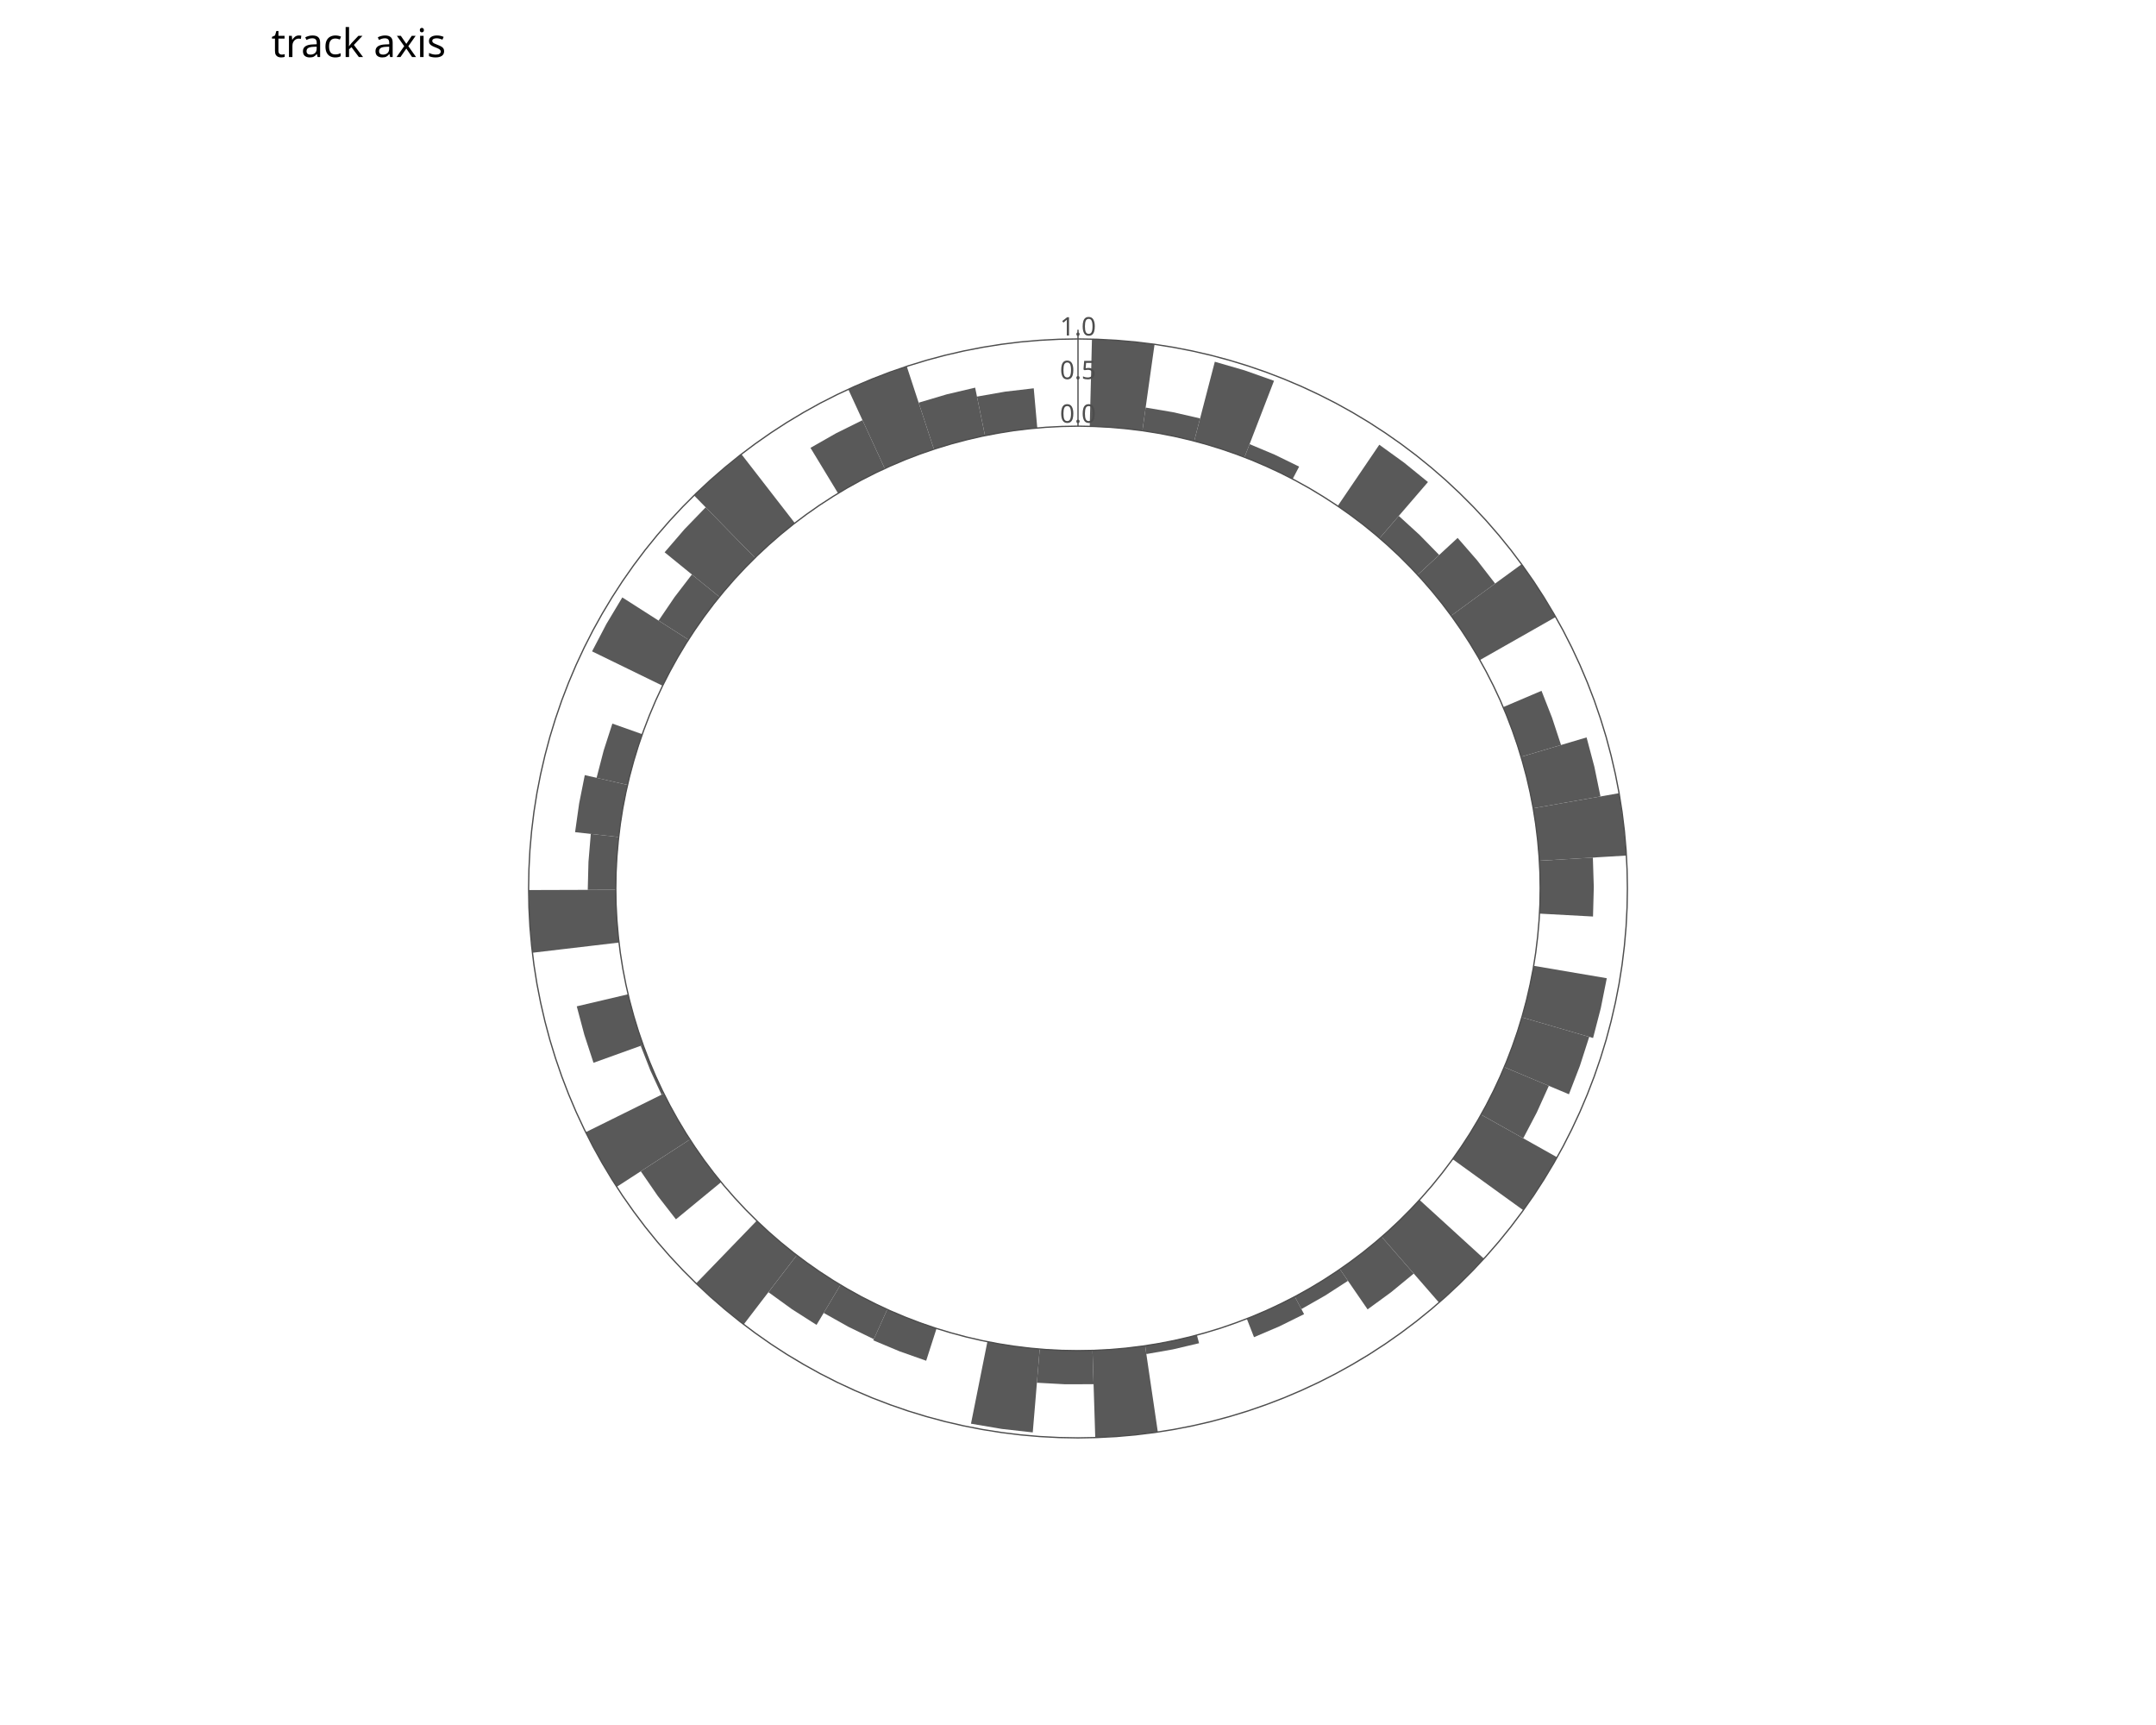
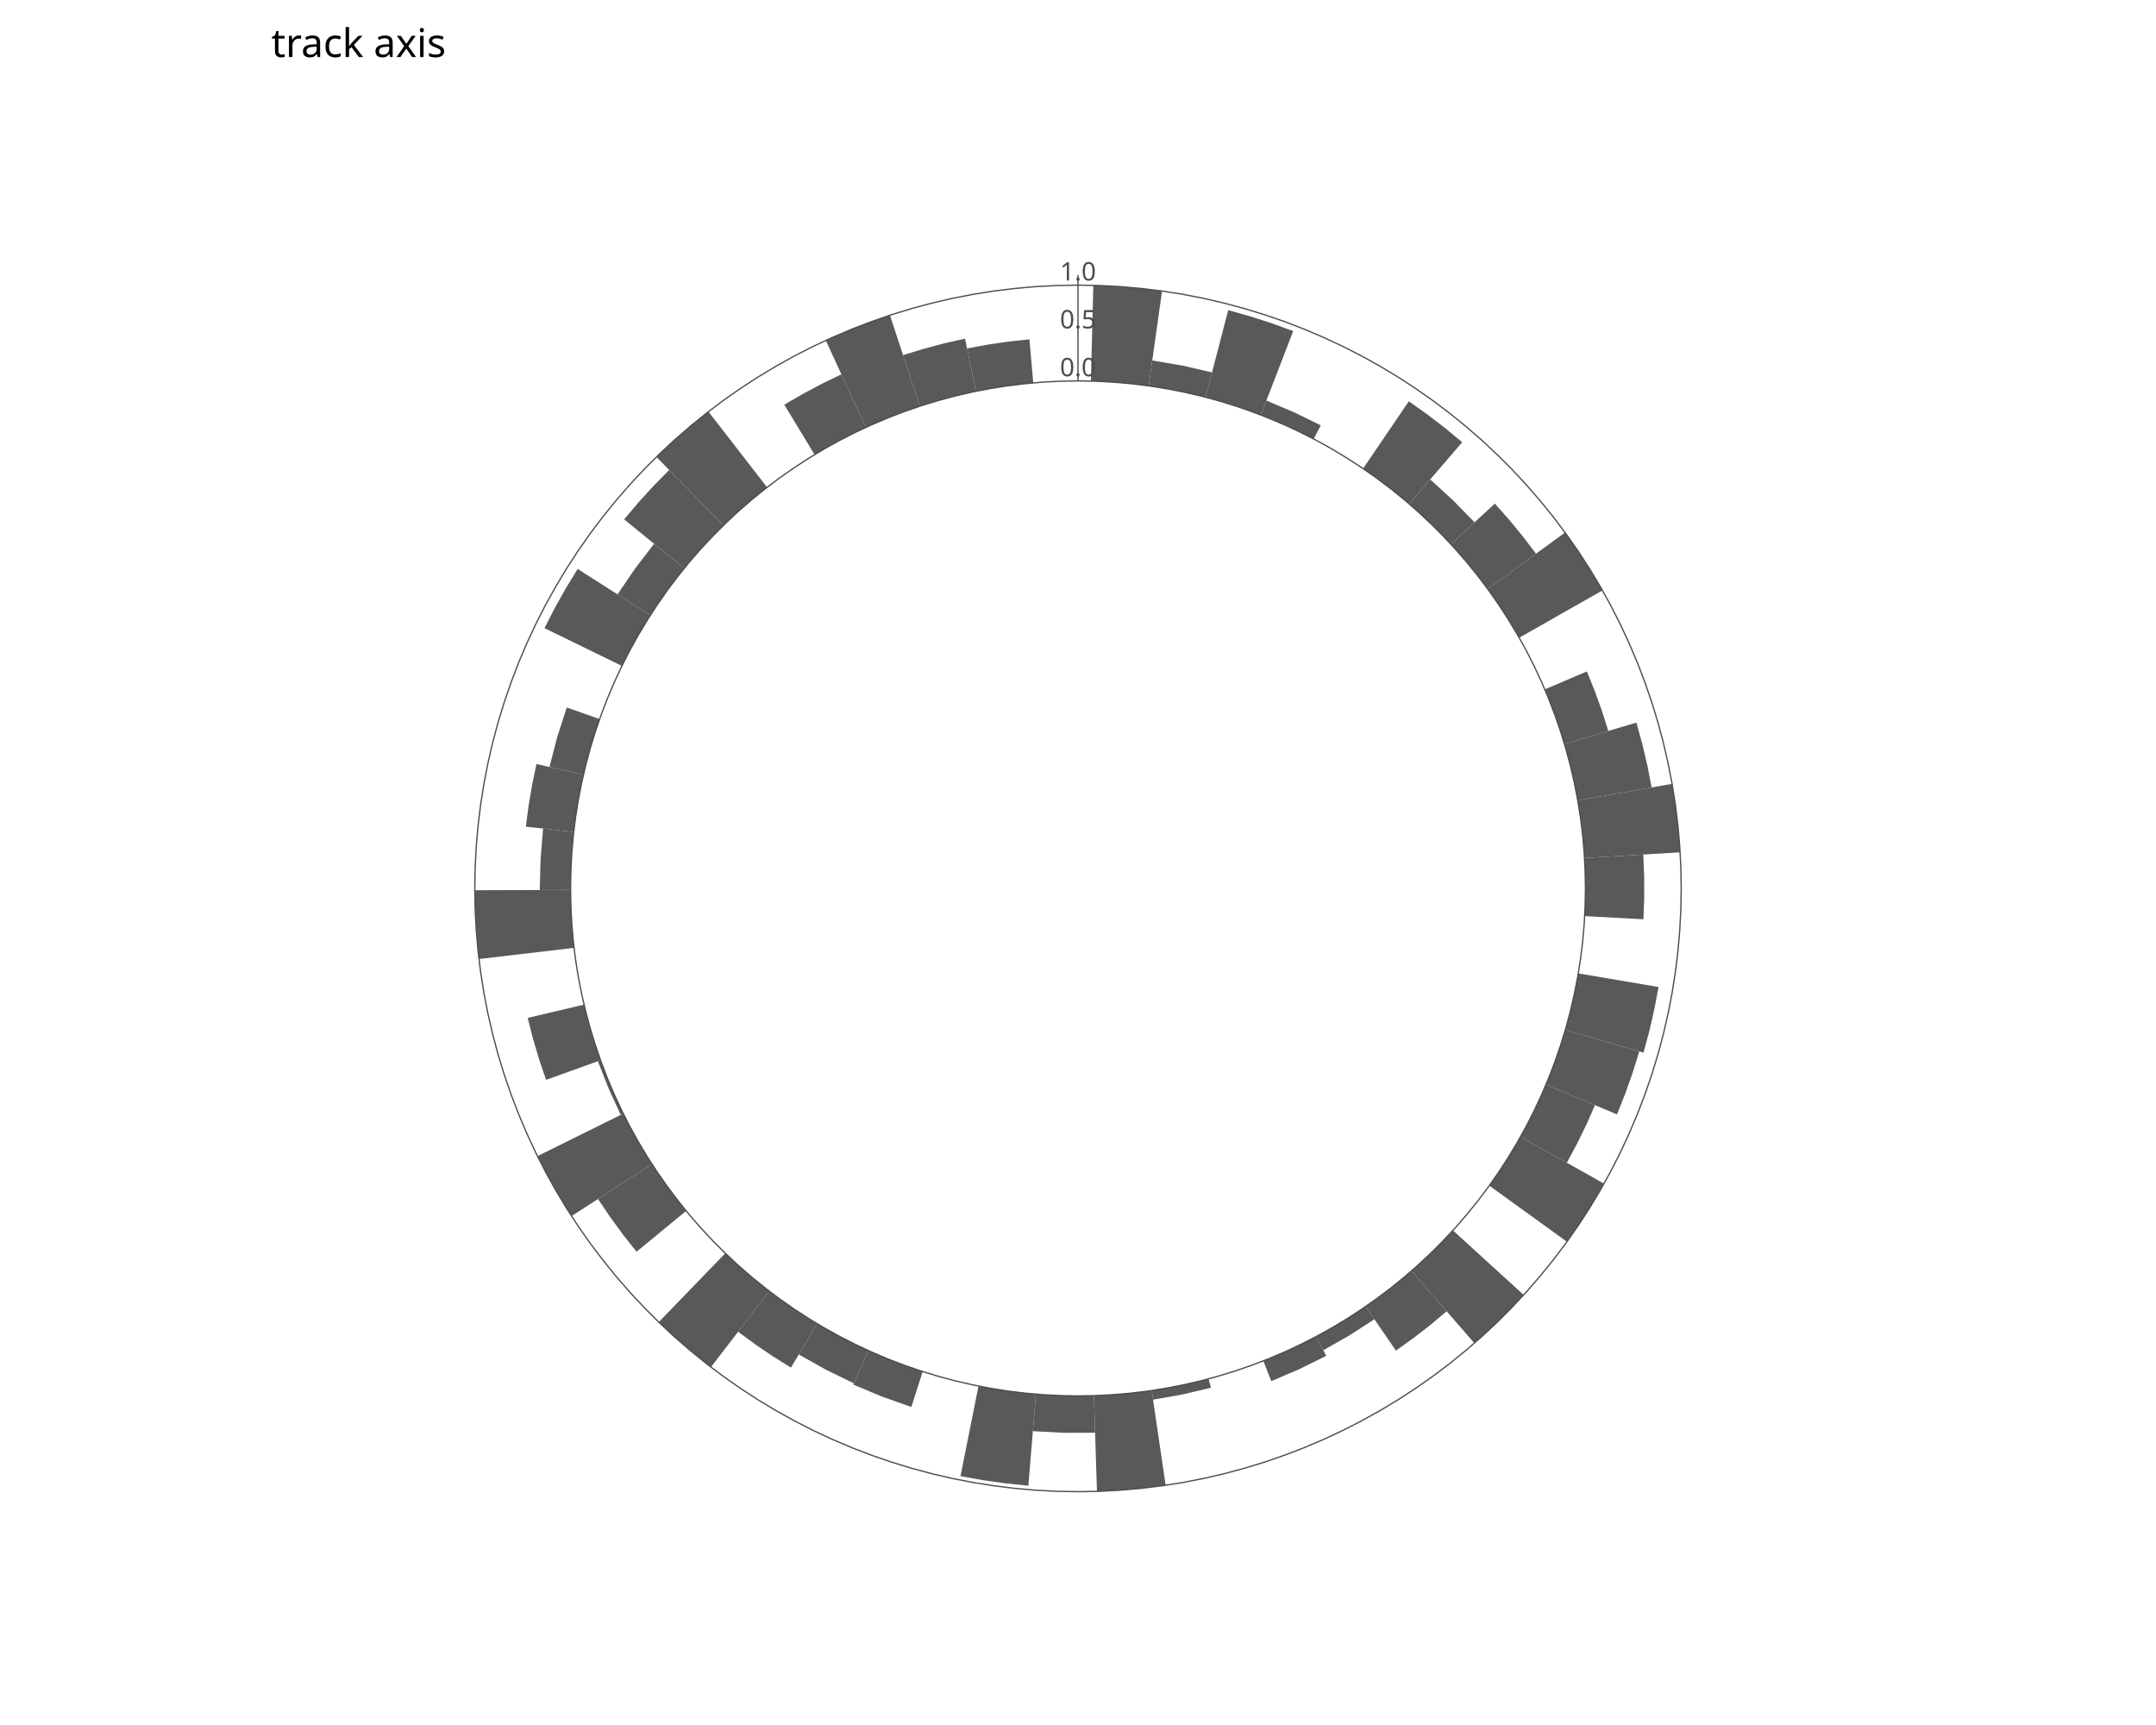
<svg xmlns="http://www.w3.org/2000/svg" class="svglite" data-engine-version="2.0" width="720.00pt" height="576.00pt" viewBox="0 0 720.00 576.00">
  <defs>
    <style type="text/css">
    .svglite line, .svglite polyline, .svglite polygon, .svglite path, .svglite rect, .svglite circle {
      fill: none;
      stroke: #000000;
      stroke-linecap: round;
      stroke-linejoin: round;
      stroke-miterlimit: 10.00;
    }
  </style>
  </defs>
  <rect width="100%" height="100%" style="stroke: none; fill: #FFFFFF;" />
  <defs>
    <clipPath id="cpMC4wMHw3MjAuMDB8MC4wMHw1NzYuMDA=">
      <rect x="0.00" y="0.00" width="720.00" height="576.00" />
    </clipPath>
  </defs>
  <g clip-path="url(#cpMC4wMHw3MjAuMDB8MC4wMHw1NzYuMDA=)">
</g>
  <defs>
    <clipPath id="cpODAuNjV8NjM5LjM1fDAuMDB8NTc2LjAw">
      <rect x="80.65" y="0.00" width="558.70" height="576.00" />
    </clipPath>
  </defs>
  <g clip-path="url(#cpODAuNjV8NjM5LjM1fDAuMDB8NTc2LjAw)">
    <rect x="80.65" y="0.00" width="558.70" height="576.00" style="stroke-width: 1.07; stroke: none; fill: #FFFFFF;" />
  </g>
  <g clip-path="url(#cpMC4wMHw3MjAuMDB8MC4wMHw1NzYuMDA=)">
    <polygon points="360.00,81.14 352.68,81.27 345.37,81.64 338.08,82.26 330.81,83.13 323.58,84.24 316.39,85.60 309.25,87.21 302.16,89.05 295.15,91.13 288.21,93.45 281.35,96.01 274.58,98.80 267.91,101.81 261.35,105.05 254.90,108.51 248.57,112.19 242.37,116.08 236.31,120.18 230.39,124.48 224.61,128.98 219.00,133.67 213.54,138.55 208.26,143.62 203.15,148.86 198.22,154.27 193.48,159.85 188.93,165.58 184.58,171.46 180.43,177.49 176.49,183.66 172.76,189.96 169.24,196.38 165.95,202.91 162.88,209.55 160.03,216.30 157.42,223.13 155.04,230.06 152.90,237.05 150.99,244.12 149.33,251.25 147.91,258.43 146.73,265.65 145.80,272.91 145.12,280.20 144.69,287.51 144.50,294.82 144.56,302.14 144.87,309.45 145.43,316.75 146.24,324.03 147.29,331.27 148.59,338.47 150.13,345.63 151.91,352.72 153.94,359.76 156.20,366.72 158.70,373.60 161.43,380.39 164.38,387.08 167.57,393.67 170.97,400.15 174.60,406.51 178.43,412.74 182.48,418.84 186.73,424.80 191.18,430.61 195.83,436.27 200.66,441.76 205.68,447.09 210.88,452.24 216.25,457.21 221.79,462.00 227.48,466.60 233.33,471.00 239.32,475.20 245.45,479.20 251.72,482.98 258.11,486.55 264.61,489.90 271.23,493.03 277.95,495.93 284.77,498.60 291.67,501.04 298.65,503.24 305.70,505.21 312.81,506.93 319.98,508.41 327.19,509.65 334.44,510.64 341.72,511.38 349.03,511.88 356.34,512.13 363.66,512.13 370.97,511.88 378.28,511.38 385.56,510.64 392.81,509.65 400.02,508.41 407.19,506.93 414.30,505.21 421.35,503.24 428.33,501.04 435.23,498.60 442.05,495.93 448.77,493.03 455.39,489.90 461.89,486.55 468.28,482.98 474.55,479.20 480.68,475.20 486.67,471.00 492.52,466.60 498.21,462.00 503.75,457.21 509.12,452.24 514.32,447.09 519.34,441.76 524.17,436.27 528.82,430.61 533.27,424.80 537.52,418.84 541.57,412.74 545.40,406.51 549.03,400.15 552.43,393.67 555.62,387.08 558.57,380.39 561.30,373.60 563.80,366.72 566.06,359.76 568.09,352.72 569.87,345.63 571.41,338.47 572.71,331.27 573.76,324.03 574.57,316.75 575.13,309.45 575.44,302.14 575.50,294.82 575.31,287.51 574.88,280.20 574.20,272.91 573.27,265.65 572.09,258.43 570.67,251.25 569.01,244.12 567.10,237.05 564.96,230.06 562.58,223.13 559.97,216.30 557.12,209.55 554.05,202.91 550.76,196.38 547.24,189.96 543.51,183.66 539.57,177.49 535.42,171.46 531.07,165.58 526.52,159.85 521.78,154.27 516.85,148.86 511.74,143.62 506.46,138.55 501.00,133.67 495.39,128.98 489.61,124.48 483.69,120.18 477.63,116.08 471.43,112.19 465.10,108.51 458.65,105.05 452.09,101.81 445.42,98.80 438.65,96.01 431.79,93.45 424.85,91.13 417.84,89.05 410.75,87.21 403.61,85.60 396.42,84.24 389.19,83.13 381.92,82.26 374.63,81.64 367.32,81.27 360.00,81.14 360.00,88.58 360.00,96.01 360.00,103.44 360.00,110.87 360.00,118.30 360.00,125.73 360.00,133.16 360.00,140.59 360.00,148.03 360.00,155.46 360.00,162.89 360.00,170.32 360.00,177.75 360.00,185.18 360.00,192.61 360.00,200.04 360.00,207.48 360.00,214.91 360.00,222.34 360.00,229.77 360.00,237.20 360.00,244.63 360.00,252.06 360.00,259.50 360.00,266.93 360.00,274.36 360.00,281.79 360.00,289.22 360.00,296.65 360.00,296.65 360.00,289.22 360.00,281.79 360.00,274.36 360.00,266.93 360.00,259.50 360.00,252.06 360.00,244.63 360.00,237.20 360.00,229.77 360.00,222.34 360.00,214.91 360.00,207.48 360.00,200.04 360.00,192.61 360.00,185.18 360.00,177.75 360.00,170.32 360.00,162.89 360.00,155.46 360.00,148.03 360.00,140.59 360.00,133.16 360.00,125.73 360.00,118.30 360.00,110.87 360.00,103.44 360.00,96.01 360.00,88.58 " style="stroke-width: 1.07; stroke: none; fill: #FFFFFF;" />
-     <polygon points="230.40,380.49 222.20,385.80 213.99,391.10 219.63,399.30 225.73,407.15 233.27,400.94 240.82,394.73 235.41,387.76 " style="stroke-width: 0.21; stroke: none; stroke-linecap: butt; stroke-linejoin: miter; fill: #595959;" />
-     <polygon points="221.68,365.15 212.98,369.46 204.28,373.77 195.58,378.07 200.51,387.34 205.95,396.31 214.10,391.03 222.25,385.76 230.40,380.49 225.82,372.94 " style="stroke-width: 0.21; stroke: none; stroke-linecap: butt; stroke-linejoin: miter; fill: #595959;" />
-     <polygon points="214.77,348.92 213.96,349.21 217.20,357.47 220.91,365.53 221.68,365.15 217.99,357.13 " style="stroke-width: 0.21; stroke: none; stroke-linecap: butt; stroke-linejoin: miter; fill: #595959;" />
-     <polygon points="209.75,332.00 192.61,336.03 195.14,345.53 198.20,354.88 214.77,348.92 212.02,340.53 " style="stroke-width: 0.21; stroke: none; stroke-linecap: butt; stroke-linejoin: miter; fill: #595959;" />
-     <polygon points="508.23,339.69 520.12,343.15 532.01,346.60 534.58,336.69 536.59,326.64 524.38,324.57 512.17,322.49 510.45,331.15 " style="stroke-width: 0.21; stroke: none; stroke-linecap: butt; stroke-linejoin: miter; fill: #595959;" />
-     <polygon points="502.35,356.33 513.15,360.86 523.95,365.39 527.61,355.90 530.72,346.23 519.48,342.96 508.23,339.69 505.53,348.10 " style="stroke-width: 0.21; stroke: none; stroke-linecap: butt; stroke-linejoin: miter; fill: #595959;" />
-     <polygon points="494.61,372.19 508.69,380.09 513.22,371.45 517.24,362.57 502.35,356.33 498.70,364.37 " style="stroke-width: 0.21; stroke: none; stroke-linecap: butt; stroke-linejoin: miter; fill: #595959;" />
-     <polygon points="485.10,387.06 492.97,392.74 500.84,398.43 508.71,404.11 514.61,395.44 520.00,386.44 511.54,381.69 503.07,376.94 494.61,372.19 490.07,379.76 " style="stroke-width: 0.21; stroke: none; stroke-linecap: butt; stroke-linejoin: miter; fill: #595959;" />
-     <polygon points="461.43,413.00 467.81,420.32 474.19,427.63 480.56,434.95 488.27,427.83 495.56,420.29 488.39,413.75 481.22,407.20 474.04,400.66 467.91,407.01 " style="stroke-width: 0.21; stroke: none; stroke-linecap: butt; stroke-linejoin: miter; fill: #595959;" />
-     <polygon points="447.49,423.81 456.71,437.22 464.59,431.46 472.12,425.27 461.43,413.00 454.61,418.61 " style="stroke-width: 0.21; stroke: none; stroke-linecap: butt; stroke-linejoin: miter; fill: #595959;" />
-     <polygon points="432.40,432.97 434.60,437.12 442.51,432.62 450.15,427.69 447.49,423.81 440.07,428.61 " style="stroke-width: 0.21; stroke: none; stroke-linecap: butt; stroke-linejoin: miter; fill: #595959;" />
-     <polygon points="416.37,440.34 418.78,446.50 427.25,442.89 435.50,438.81 432.40,432.97 424.49,436.88 " style="stroke-width: 0.21; stroke: none; stroke-linecap: butt; stroke-linejoin: miter; fill: #595959;" />
-     <polygon points="507.97,252.72 521.31,248.76 518.30,239.62 514.79,230.67 501.99,236.12 505.21,244.34 " style="stroke-width: 0.21; stroke: none; stroke-linecap: butt; stroke-linejoin: miter; fill: #595959;" />
-     <polygon points="512.01,269.90 523.25,267.92 534.48,265.94 532.44,256.02 529.84,246.23 518.90,249.48 507.97,252.72 510.24,261.25 " style="stroke-width: 0.21; stroke: none; stroke-linecap: butt; stroke-linejoin: miter; fill: #595959;" />
-     <polygon points="514.07,287.42 523.76,286.84 533.45,286.26 543.14,285.68 542.22,275.23 540.70,264.85 531.14,266.53 521.57,268.21 512.01,269.90 513.29,278.63 " style="stroke-width: 0.21; stroke: none; stroke-linecap: butt; stroke-linejoin: miter; fill: #595959;" />
-     <polygon points="514.12,305.07 531.99,306.04 532.25,296.20 531.94,286.35 514.07,287.42 514.35,296.24 " style="stroke-width: 0.21; stroke: none; stroke-linecap: butt; stroke-linejoin: miter; fill: #595959;" />
-     <polygon points="205.65,297.11 195.94,297.14 186.24,297.17 176.53,297.20 176.86,307.69 177.79,318.14 187.43,317.00 197.07,315.87 206.71,314.73 205.93,305.94 " style="stroke-width: 0.21; stroke: none; stroke-linecap: butt; stroke-linejoin: miter; fill: #595959;" />
-     <polygon points="206.61,279.50 197.30,278.45 196.52,287.78 196.28,297.14 205.65,297.11 205.88,288.29 " style="stroke-width: 0.21; stroke: none; stroke-linecap: butt; stroke-linejoin: miter; fill: #595959;" />
-     <polygon points="209.57,262.10 195.29,258.82 193.40,268.30 192.05,277.87 206.61,279.50 207.84,270.76 " style="stroke-width: 0.21; stroke: none; stroke-linecap: butt; stroke-linejoin: miter; fill: #595959;" />
-     <polygon points="214.49,245.16 204.50,241.62 201.60,250.60 199.23,259.73 209.57,262.10 211.79,253.56 " style="stroke-width: 0.21; stroke: none; stroke-linecap: butt; stroke-linejoin: miter; fill: #595959;" />
-     <polygon points="460.73,179.70 468.80,170.33 476.87,160.96 468.92,154.50 460.62,148.50 453.67,158.74 446.72,168.97 453.88,174.13 " style="stroke-width: 0.21; stroke: none; stroke-linecap: butt; stroke-linejoin: miter; fill: #595959;" />
-     <polygon points="473.42,191.96 480.62,185.31 474.06,178.60 467.13,172.27 460.73,179.70 467.25,185.65 " style="stroke-width: 0.21; stroke: none; stroke-linecap: butt; stroke-linejoin: miter; fill: #595959;" />
-     <polygon points="484.63,205.59 491.97,200.22 499.31,194.86 493.26,187.06 486.78,179.62 480.10,185.79 473.42,191.96 479.22,198.61 " style="stroke-width: 0.21; stroke: none; stroke-linecap: butt; stroke-linejoin: miter; fill: #595959;" />
-     <polygon points="494.20,220.41 502.65,215.61 511.09,210.82 519.53,206.02 514.08,197.05 508.14,188.41 500.30,194.13 492.46,199.86 484.63,205.59 489.63,212.86 " style="stroke-width: 0.21; stroke: none; stroke-linecap: butt; stroke-linejoin: miter; fill: #595959;" />
-     <polygon points="382.42,449.36 382.83,452.14 391.68,450.58 400.43,448.52 399.71,445.81 391.12,447.83 " style="stroke-width: 0.21; stroke: none; stroke-linecap: butt; stroke-linejoin: miter; fill: #595959;" />
-     <polygon points="364.85,450.93 365.15,460.63 365.46,470.33 365.76,480.03 376.24,479.41 386.66,478.18 385.25,468.57 383.83,458.97 382.42,449.36 373.66,450.40 " style="stroke-width: 0.21; stroke: none; stroke-linecap: butt; stroke-linejoin: miter; fill: #595959;" />
-     <polygon points="347.21,450.47 346.27,461.71 355.73,462.23 365.20,462.20 364.85,450.93 356.02,450.95 " style="stroke-width: 0.21; stroke: none; stroke-linecap: butt; stroke-linejoin: miter; fill: #595959;" />
-     <polygon points="329.74,448.01 327.91,457.14 326.09,466.26 324.26,475.39 334.54,477.14 344.89,478.30 345.67,469.03 346.44,459.75 347.21,450.47 338.44,449.49 " style="stroke-width: 0.21; stroke: none; stroke-linecap: butt; stroke-linejoin: miter; fill: #595959;" />
-     <polygon points="296.30,437.25 291.63,447.55 300.37,451.21 309.30,454.37 312.76,443.60 304.44,440.66 " style="stroke-width: 0.21; stroke: none; stroke-linecap: butt; stroke-linejoin: miter; fill: #595959;" />
-     <polygon points="280.67,429.06 275.07,438.40 283.31,443.03 291.81,447.17 296.30,437.25 288.37,433.37 " style="stroke-width: 0.21; stroke: none; stroke-linecap: butt; stroke-linejoin: miter; fill: #595959;" />
-     <polygon points="266.08,419.14 256.62,431.48 264.49,437.17 272.68,442.40 280.67,429.06 273.23,424.31 " style="stroke-width: 0.21; stroke: none; stroke-linecap: butt; stroke-linejoin: miter; fill: #595959;" />
-     <polygon points="252.71,407.62 245.96,414.60 239.22,421.58 232.47,428.55 240.22,435.63 248.36,442.25 254.26,434.54 260.17,426.84 266.08,419.14 259.23,413.57 " style="stroke-width: 0.21; stroke: none; stroke-linecap: butt; stroke-linejoin: miter; fill: #595959;" />
-     <polygon points="229.90,213.59 218.86,206.54 207.82,199.49 202.51,208.35 197.72,217.50 209.50,223.24 221.27,228.98 225.37,221.17 " style="stroke-width: 0.21; stroke: none; stroke-linecap: butt; stroke-linejoin: miter; fill: #595959;" />
-     <polygon points="240.23,199.29 231.06,191.83 225.28,199.37 219.94,207.23 229.90,213.59 234.86,206.29 " style="stroke-width: 0.21; stroke: none; stroke-linecap: butt; stroke-linejoin: miter; fill: #595959;" />
-     <polygon points="252.13,186.25 243.89,177.83 235.66,169.40 228.59,176.71 221.95,184.42 231.09,191.86 240.23,199.29 245.99,192.60 " style="stroke-width: 0.21; stroke: none; stroke-linecap: butt; stroke-linejoin: miter; fill: #595959;" />
-     <polygon points="265.43,174.66 259.48,166.99 253.54,159.32 247.59,151.65 239.48,158.31 231.77,165.42 238.56,172.37 245.34,179.31 252.13,186.25 258.61,180.27 " style="stroke-width: 0.21; stroke: none; stroke-linecap: butt; stroke-linejoin: miter; fill: #595959;" />
-     <polygon points="295.46,156.44 288.03,140.30 279.21,144.67 270.66,149.54 279.88,164.73 287.55,160.36 " style="stroke-width: 0.21; stroke: none; stroke-linecap: butt; stroke-linejoin: miter; fill: #595959;" />
-     <polygon points="311.88,149.99 308.86,140.77 305.83,131.55 302.81,122.32 292.93,125.88 283.28,129.99 287.34,138.81 291.40,147.62 295.46,156.44 303.58,152.98 " style="stroke-width: 0.21; stroke: none; stroke-linecap: butt; stroke-linejoin: miter; fill: #595959;" />
-     <polygon points="328.94,145.46 325.65,129.44 316.15,131.68 306.79,134.46 311.88,149.99 320.35,147.48 " style="stroke-width: 0.21; stroke: none; stroke-linecap: butt; stroke-linejoin: miter; fill: #595959;" />
-     <polygon points="346.40,142.90 345.22,129.66 335.70,130.77 326.26,132.43 328.94,145.46 337.63,143.93 " style="stroke-width: 0.21; stroke: none; stroke-linecap: butt; stroke-linejoin: miter; fill: #595959;" />
-     <polygon points="381.51,143.81 382.86,134.19 384.21,124.58 385.57,114.97 375.14,113.80 364.66,113.24 364.42,122.94 364.17,132.65 363.92,142.35 372.74,142.83 " style="stroke-width: 0.21; stroke: none; stroke-linecap: butt; stroke-linejoin: miter; fill: #595959;" />
-     <polygon points="398.81,147.26 400.77,139.71 391.74,137.64 382.59,136.09 381.51,143.81 390.21,145.29 " style="stroke-width: 0.21; stroke: none; stroke-linecap: butt; stroke-linejoin: miter; fill: #595959;" />
-     <polygon points="415.61,152.67 420.54,139.91 425.46,127.15 415.67,123.68 405.69,120.79 402.25,134.02 398.81,147.26 407.29,149.72 " style="stroke-width: 0.21; stroke: none; stroke-linecap: butt; stroke-linejoin: miter; fill: #595959;" />
-     <polygon points="431.68,159.95 433.85,155.81 425.68,151.82 417.30,148.30 415.61,152.67 423.75,156.08 " style="stroke-width: 0.21; stroke: none; stroke-linecap: butt; stroke-linejoin: miter; fill: #595959;" />
-     <path d="M 360.00 142.30 L 365.39 142.40 L 370.77 142.68 L 376.13 143.15 L 381.48 143.80 L 386.80 144.65 L 392.09 145.67 L 397.34 146.89 L 402.54 148.28 L 407.70 149.86 L 412.79 151.61 L 417.82 153.54 L 422.78 155.65 L 427.66 157.92 L 432.46 160.37 L 437.18 162.98 L 441.79 165.76 L 446.31 168.69 L 450.72 171.78 L 455.03 175.02 L 459.21 178.41 L 463.28 181.95 L 467.22 185.62 L 471.03 189.43 L 474.70 193.37 L 478.24 197.44 L 481.63 201.62 L 484.87 205.93 L 487.96 210.34 L 490.90 214.86 L 493.67 219.48 L 496.28 224.19 L 498.73 228.99 L 501.01 233.87 L 503.11 238.83 L 505.04 243.86 L 506.80 248.96 L 508.37 254.11 L 509.77 259.31 L 510.98 264.56 L 512.01 269.85 L 512.85 275.17 L 513.50 280.52 L 513.97 285.89 L 514.26 291.27 L 514.35 296.65 L 514.26 302.04 L 513.97 307.42 L 513.50 312.79 L 512.85 318.13 L 512.01 323.45 L 510.98 328.74 L 509.77 333.99 L 508.37 339.20 L 506.80 344.35 L 505.04 349.44 L 503.11 354.47 L 501.01 359.43 L 498.73 364.31 L 496.28 369.12 L 493.67 373.83 L 490.90 378.45 L 487.96 382.96 L 484.87 387.38 L 481.63 391.68 L 478.24 395.87 L 474.70 399.93 L 471.03 403.87 L 467.22 407.68 L 463.28 411.36 L 459.21 414.89 L 455.03 418.28 L 450.72 421.52 L 446.31 424.61 L 441.79 427.55 L 437.18 430.32 L 432.46 432.94 L 427.66 435.38 L 422.78 437.66 L 417.82 439.76 L 412.79 441.69 L 407.70 443.45 L 402.54 445.02 L 397.34 446.42 L 392.09 447.63 L 386.80 448.66 L 381.48 449.50 L 376.13 450.16 L 370.77 450.63 L 365.39 450.91 L 360.00 451.00 L 354.61 450.91 L 349.23 450.63 L 343.87 450.16 L 338.52 449.50 L 333.20 448.66 L 327.91 447.63 L 322.66 446.42 L 317.46 445.02 L 312.30 443.45 L 307.21 441.69 L 302.18 439.76 L 297.22 437.66 L 292.34 435.38 L 287.54 432.94 L 282.82 430.32 L 278.21 427.55 L 273.69 424.61 L 269.28 421.52 L 264.97 418.28 L 260.79 414.89 L 256.72 411.36 L 252.78 407.68 L 248.97 403.87 L 245.30 399.93 L 241.76 395.87 L 238.37 391.68 L 235.13 387.38 L 232.04 382.96 L 229.10 378.45 L 226.33 373.83 L 223.72 369.12 L 221.27 364.31 L 218.99 359.43 L 216.89 354.47 L 214.96 349.44 L 213.20 344.35 L 211.63 339.20 L 210.23 333.99 L 209.02 328.74 L 207.99 323.45 L 207.15 318.13 L 206.50 312.79 L 206.03 307.42 L 205.74 302.04 L 205.65 296.65 L 205.74 291.27 L 206.03 285.89 L 206.50 280.52 L 207.15 275.17 L 207.99 269.85 L 209.02 264.56 L 210.23 259.31 L 211.63 254.11 L 213.20 248.96 L 214.96 243.86 L 216.89 238.83 L 218.99 233.87 L 221.27 228.99 L 223.72 224.19 L 226.33 219.48 L 229.10 214.86 L 232.04 210.34 L 235.13 205.93 L 238.37 201.62 L 241.76 197.44 L 245.30 193.37 L 248.97 189.43 L 252.78 185.62 L 256.72 181.95 L 260.79 178.41 L 264.97 175.02 L 269.28 171.78 L 273.69 168.69 L 278.21 165.76 L 282.82 162.98 L 287.54 160.37 L 292.34 157.92 L 297.22 155.65 L 302.18 153.54 L 307.21 151.61 L 312.30 149.86 L 317.46 148.28 L 322.66 146.89 L 327.91 145.67 L 333.20 144.65 L 338.52 143.80 L 343.87 143.15 L 349.23 142.68 L 354.61 142.40 L 360.00 142.30 ZM 360.00 113.18 L 366.40 113.29 L 372.80 113.63 L 379.18 114.18 L 385.53 114.96 L 391.86 115.97 L 398.15 117.19 L 404.39 118.63 L 410.57 120.29 L 416.70 122.16 L 422.75 124.24 L 428.73 126.54 L 434.63 129.04 L 440.43 131.75 L 446.14 134.65 L 451.74 137.76 L 457.23 141.06 L 462.60 144.55 L 467.84 148.22 L 472.96 152.07 L 477.93 156.10 L 482.77 160.30 L 487.45 164.67 L 491.98 169.20 L 496.35 173.88 L 500.55 178.72 L 504.58 183.69 L 508.43 188.81 L 512.11 194.06 L 515.59 199.43 L 518.89 204.92 L 522.00 210.52 L 524.90 216.22 L 527.61 222.03 L 530.11 227.92 L 532.41 233.90 L 534.49 239.96 L 536.37 246.08 L 538.02 252.27 L 539.46 258.51 L 540.69 264.79 L 541.69 271.12 L 542.47 277.47 L 543.03 283.85 L 543.36 290.25 L 543.47 296.65 L 543.36 303.06 L 543.03 309.45 L 542.47 315.83 L 541.69 322.19 L 540.69 328.51 L 539.46 334.80 L 538.02 341.04 L 536.37 347.22 L 534.49 353.35 L 532.41 359.40 L 530.11 365.38 L 527.61 371.28 L 524.90 377.08 L 522.00 382.79 L 518.89 388.39 L 515.59 393.88 L 512.11 399.25 L 508.43 404.49 L 504.58 409.61 L 500.55 414.59 L 496.35 419.42 L 491.98 424.10 L 487.45 428.63 L 482.77 433.00 L 477.93 437.20 L 472.96 441.23 L 467.84 445.08 L 462.60 448.76 L 457.23 452.25 L 451.74 455.54 L 446.14 458.65 L 440.43 461.56 L 434.63 464.26 L 428.73 466.77 L 422.75 469.06 L 416.70 471.15 L 410.57 473.02 L 404.39 474.68 L 398.15 476.12 L 391.86 477.34 L 385.53 478.34 L 379.18 479.12 L 372.80 479.68 L 366.40 480.01 L 360.00 480.13 L 353.60 480.01 L 347.20 479.68 L 340.82 479.12 L 334.47 478.34 L 328.14 477.34 L 321.85 476.12 L 315.61 474.68 L 309.43 473.02 L 303.30 471.15 L 297.25 469.06 L 291.27 466.77 L 285.37 464.26 L 279.57 461.56 L 273.86 458.65 L 268.26 455.54 L 262.77 452.25 L 257.40 448.76 L 252.16 445.08 L 247.04 441.23 L 242.07 437.20 L 237.23 433.00 L 232.55 428.63 L 228.02 424.10 L 223.65 419.42 L 219.45 414.59 L 215.42 409.61 L 211.57 404.49 L 207.89 399.25 L 204.41 393.88 L 201.11 388.39 L 198.00 382.79 L 195.10 377.08 L 192.39 371.28 L 189.89 365.38 L 187.59 359.40 L 185.51 353.35 L 183.63 347.22 L 181.98 341.04 L 180.54 334.80 L 179.31 328.51 L 178.31 322.19 L 177.53 315.83 L 176.97 309.45 L 176.64 303.06 L 176.53 296.65 L 176.64 290.25 L 176.97 283.85 L 177.53 277.47 L 178.31 271.12 L 179.31 264.79 L 180.54 258.51 L 181.98 252.27 L 183.63 246.08 L 185.51 239.96 L 187.59 233.90 L 189.89 227.92 L 192.39 222.03 L 195.10 216.22 L 198.00 210.52 L 201.11 204.92 L 204.41 199.43 L 207.89 194.06 L 211.57 188.81 L 215.42 183.69 L 219.45 178.72 L 223.65 173.88 L 228.02 169.20 L 232.55 164.67 L 237.23 160.30 L 242.07 156.10 L 247.04 152.07 L 252.16 148.22 L 257.40 144.55 L 262.77 141.06 L 268.26 137.76 L 273.86 134.65 L 279.57 131.75 L 285.37 129.04 L 291.27 126.54 L 297.25 124.24 L 303.30 122.16 L 309.43 120.29 L 315.61 118.63 L 321.85 117.19 L 328.14 115.97 L 334.47 114.96 L 340.82 114.18 L 347.20 113.63 L 353.60 113.29 L 360.00 113.18 ZM 360.00 142.30 L 360.00 124.83 ZM 360.00 139.39 L 360.00 113.18 ZM 360.00 127.74 L 360.00 110.27 Z" style="fill-rule: nonzero; stroke-width: 0.43; stroke: #4D4D4D; stroke-linecap: butt;" />
-     <text x="360.00" y="141.16" text-anchor="middle" style="font-size: 8.54px; fill: #4D4D4D; font-family: sans;" textLength="11.87px" lengthAdjust="spacingAndGlyphs">0.0</text>
-     <text x="360.00" y="126.60" text-anchor="middle" style="font-size: 8.54px; fill: #4D4D4D; font-family: sans;" textLength="11.87px" lengthAdjust="spacingAndGlyphs">0.5</text>
-     <text x="360.00" y="112.04" text-anchor="middle" style="font-size: 8.54px; fill: #4D4D4D; font-family: sans;" textLength="11.87px" lengthAdjust="spacingAndGlyphs">1.0</text>
+     <polygon points="217.71,388.70 208.70,394.53 199.70,400.35 203.77,406.39 208.06,412.26 212.58,417.97 220.86,411.15 229.15,404.34 223.21,396.68 " style="stroke-width: 0.21; stroke: none; stroke-linecap: butt; stroke-linejoin: miter; fill: #595959;" />
+     <polygon points="208.14,371.86 198.59,376.59 189.03,381.32 179.48,386.05 183.02,392.86 186.82,399.54 190.87,406.07 199.81,400.28 208.76,394.49 217.71,388.70 212.68,380.42 " style="stroke-width: 0.21; stroke: none; stroke-linecap: butt; stroke-linejoin: miter; fill: #595959;" />
+     <polygon points="200.55,354.03 199.66,354.35 203.22,363.42 207.29,372.28 208.14,371.86 204.09,363.05 " style="stroke-width: 0.21; stroke: none; stroke-linecap: butt; stroke-linejoin: miter; fill: #595959;" />
+     <polygon points="195.04,335.46 185.63,337.67 176.22,339.89 178.00,346.86 180.05,353.76 182.36,360.58 191.45,357.31 200.55,354.03 197.53,344.83 " style="stroke-width: 0.21; stroke: none; stroke-linecap: butt; stroke-linejoin: miter; fill: #595959;" />
+     <polygon points="522.74,343.91 535.80,347.70 548.85,351.49 550.81,344.25 552.48,336.94 553.88,329.58 540.48,327.30 527.07,325.02 525.18,334.53 " style="stroke-width: 0.21; stroke: none; stroke-linecap: butt; stroke-linejoin: miter; fill: #595959;" />
+     <polygon points="516.29,362.17 528.15,367.15 540.01,372.12 542.75,365.20 545.23,358.19 547.44,351.08 535.09,347.49 522.74,343.91 519.78,353.13 " style="stroke-width: 0.21; stroke: none; stroke-linecap: butt; stroke-linejoin: miter; fill: #595959;" />
+     <polygon points="507.79,379.58 523.25,388.26 526.62,381.97 529.76,375.56 532.64,369.03 516.29,362.17 512.29,371.00 " style="stroke-width: 0.21; stroke: none; stroke-linecap: butt; stroke-linejoin: miter; fill: #595959;" />
+     <polygon points="497.36,395.91 505.99,402.15 514.63,408.39 523.27,414.64 527.65,408.33 531.79,401.85 535.67,395.23 526.38,390.01 517.08,384.80 507.79,379.58 502.80,387.89 " style="stroke-width: 0.21; stroke: none; stroke-linecap: butt; stroke-linejoin: miter; fill: #595959;" />
+     <polygon points="471.36,424.39 478.36,432.43 485.37,440.46 492.37,448.49 498.06,443.34 503.55,437.97 508.84,432.39 500.96,425.21 493.09,418.03 485.21,410.85 478.48,417.82 " style="stroke-width: 0.21; stroke: none; stroke-linecap: butt; stroke-linejoin: miter; fill: #595959;" />
+     <polygon points="456.05,436.27 466.18,450.99 471.98,446.83 477.63,442.45 483.10,437.86 471.36,424.39 463.88,430.55 " style="stroke-width: 0.21; stroke: none; stroke-linecap: butt; stroke-linejoin: miter; fill: #595959;" />
+     <polygon points="439.49,446.32 441.91,450.87 450.59,445.94 458.98,440.52 456.05,436.27 447.92,441.53 " style="stroke-width: 0.21; stroke: none; stroke-linecap: butt; stroke-linejoin: miter; fill: #595959;" />
+     <polygon points="421.89,454.41 424.54,461.17 433.84,457.21 442.90,452.73 439.49,446.32 430.81,450.62 " style="stroke-width: 0.21; stroke: none; stroke-linecap: butt; stroke-linejoin: miter; fill: #595959;" />
+     <polygon points="522.46,248.42 537.10,244.07 534.97,237.36 532.58,230.73 529.94,224.20 515.89,230.19 519.43,239.21 " style="stroke-width: 0.21; stroke: none; stroke-linecap: butt; stroke-linejoin: miter; fill: #595959;" />
+     <polygon points="526.90,267.28 539.24,265.11 551.57,262.94 550.15,255.66 548.45,248.44 546.47,241.29 534.46,244.86 522.46,248.42 524.95,257.79 " style="stroke-width: 0.21; stroke: none; stroke-linecap: butt; stroke-linejoin: miter; fill: #595959;" />
+     <polygon points="529.16,286.52 539.80,285.88 550.44,285.24 561.08,284.61 560.47,276.95 559.58,269.32 558.39,261.74 547.89,263.58 537.40,265.43 526.90,267.28 528.31,276.87 " style="stroke-width: 0.21; stroke: none; stroke-linecap: butt; stroke-linejoin: miter; fill: #595959;" />
+     <polygon points="529.21,305.89 539.02,306.43 548.83,306.96 549.09,299.76 549.07,292.55 548.78,285.34 538.97,285.93 529.16,286.52 529.46,296.20 " style="stroke-width: 0.21; stroke: none; stroke-linecap: butt; stroke-linejoin: miter; fill: #595959;" />
+     <polygon points="190.54,297.16 179.88,297.19 169.22,297.22 158.56,297.26 158.73,304.93 159.19,312.60 159.95,320.24 170.53,318.99 181.12,317.75 191.70,316.50 190.84,306.85 " style="stroke-width: 0.21; stroke: none; stroke-linecap: butt; stroke-linejoin: miter; fill: #595959;" />
+     <polygon points="191.59,277.82 181.37,276.67 180.52,286.92 180.25,297.19 190.54,297.16 190.78,287.47 " style="stroke-width: 0.21; stroke: none; stroke-linecap: butt; stroke-linejoin: miter; fill: #595959;" />
+     <polygon points="194.84,258.72 179.16,255.12 177.71,262.04 176.53,269.01 175.61,276.03 191.59,277.82 192.94,268.22 " style="stroke-width: 0.21; stroke: none; stroke-linecap: butt; stroke-linejoin: miter; fill: #595959;" />
+     <polygon points="200.24,240.11 189.27,236.23 186.09,246.09 183.49,256.11 194.84,258.72 197.27,249.34 " style="stroke-width: 0.21; stroke: none; stroke-linecap: butt; stroke-linejoin: miter; fill: #595959;" />
+     <polygon points="470.59,168.25 479.45,157.96 488.31,147.67 482.54,142.89 476.59,138.33 470.47,134.00 462.84,145.23 455.21,156.46 463.07,162.14 " style="stroke-width: 0.21; stroke: none; stroke-linecap: butt; stroke-linejoin: miter; fill: #595959;" />
+     <polygon points="484.52,181.71 492.43,174.41 485.23,167.04 477.62,160.09 470.59,168.25 477.75,174.78 " style="stroke-width: 0.21; stroke: none; stroke-linecap: butt; stroke-linejoin: miter; fill: #595959;" />
+     <polygon points="496.83,196.67 504.89,190.78 512.95,184.89 508.58,179.14 503.99,173.56 499.20,168.16 491.86,174.94 484.52,181.71 490.89,189.01 " style="stroke-width: 0.21; stroke: none; stroke-linecap: butt; stroke-linejoin: miter; fill: #595959;" />
+     <polygon points="507.35,212.94 516.61,207.68 525.88,202.41 535.15,197.15 531.23,190.54 527.06,184.09 522.65,177.81 514.04,184.10 505.43,190.38 496.83,196.67 502.32,204.66 " style="stroke-width: 0.21; stroke: none; stroke-linecap: butt; stroke-linejoin: miter; fill: #595959;" />
+     <polygon points="384.62,464.32 385.07,467.36 394.78,465.65 404.39,463.39 403.60,460.41 394.16,462.64 " style="stroke-width: 0.21; stroke: none; stroke-linecap: butt; stroke-linejoin: miter; fill: #595959;" />
+     <polygon points="365.32,466.03 365.66,476.69 365.99,487.34 366.33,497.99 374.00,497.60 381.65,496.92 389.27,495.95 387.72,485.41 386.17,474.86 384.62,464.32 375.00,465.45 " style="stroke-width: 0.21; stroke: none; stroke-linecap: butt; stroke-linejoin: miter; fill: #595959;" />
+     <polygon points="345.96,465.53 344.93,477.88 355.31,478.44 365.71,478.41 365.32,466.03 355.63,466.06 " style="stroke-width: 0.21; stroke: none; stroke-linecap: butt; stroke-linejoin: miter; fill: #595959;" />
+     <polygon points="326.77,462.83 324.77,472.85 322.76,482.87 320.76,492.90 328.27,494.25 335.82,495.32 343.42,496.09 344.26,485.91 345.11,475.72 345.96,465.53 336.33,464.46 " style="stroke-width: 0.21; stroke: none; stroke-linecap: butt; stroke-linejoin: miter; fill: #595959;" />
+     <polygon points="290.06,451.01 284.94,462.33 294.53,466.35 304.34,469.81 308.14,457.99 299.00,454.76 " style="stroke-width: 0.21; stroke: none; stroke-linecap: butt; stroke-linejoin: miter; fill: #595959;" />
+     <polygon points="272.90,442.02 266.76,452.28 275.80,457.36 285.13,461.91 290.06,451.01 281.36,446.76 " style="stroke-width: 0.21; stroke: none; stroke-linecap: butt; stroke-linejoin: miter; fill: #595959;" />
+     <polygon points="256.88,431.13 246.49,444.68 252.22,448.90 258.10,452.90 264.13,456.67 272.90,442.02 264.74,436.81 " style="stroke-width: 0.21; stroke: none; stroke-linecap: butt; stroke-linejoin: miter; fill: #595959;" />
+     <polygon points="242.21,418.48 234.80,426.15 227.39,433.81 219.98,441.47 225.60,446.70 231.42,451.72 237.42,456.51 243.91,448.05 250.40,439.59 256.88,431.13 249.36,425.02 " style="stroke-width: 0.21; stroke: none; stroke-linecap: butt; stroke-linejoin: miter; fill: #595959;" />
+     <polygon points="217.16,205.46 209.08,200.30 201.00,195.14 192.91,189.98 188.97,196.43 185.27,203.02 181.83,209.75 190.45,213.95 199.07,218.15 207.69,222.36 212.18,213.77 " style="stroke-width: 0.21; stroke: none; stroke-linecap: butt; stroke-linejoin: miter; fill: #595959;" />
+     <polygon points="228.50,189.75 218.43,181.57 212.08,189.85 206.22,198.48 217.16,205.46 222.61,197.44 " style="stroke-width: 0.21; stroke: none; stroke-linecap: butt; stroke-linejoin: miter; fill: #595959;" />
+     <polygon points="241.56,175.44 232.52,166.19 223.48,156.94 218.26,162.24 213.23,167.74 208.43,173.43 218.47,181.59 228.50,189.75 234.83,182.41 " style="stroke-width: 0.21; stroke: none; stroke-linecap: butt; stroke-linejoin: miter; fill: #595959;" />
+     <polygon points="256.17,162.72 249.64,154.30 243.11,145.87 236.58,137.45 230.60,142.27 224.81,147.31 219.22,152.57 226.67,160.20 234.12,167.82 241.56,175.44 248.69,168.87 " style="stroke-width: 0.21; stroke: none; stroke-linecap: butt; stroke-linejoin: miter; fill: #595959;" />
+     <polygon points="289.14,142.71 285.06,133.85 280.98,124.99 274.50,128.13 268.14,131.51 261.91,135.13 266.97,143.47 272.03,151.81 280.46,147.02 " style="stroke-width: 0.21; stroke: none; stroke-linecap: butt; stroke-linejoin: miter; fill: #595959;" />
+     <polygon points="307.17,135.63 303.85,125.50 300.53,115.38 297.20,105.25 289.95,107.78 282.81,110.59 275.77,113.67 280.23,123.35 284.68,133.03 289.14,142.71 298.05,138.91 " style="stroke-width: 0.21; stroke: none; stroke-linecap: butt; stroke-linejoin: miter; fill: #595959;" />
+     <polygon points="325.90,130.65 322.28,113.07 315.31,114.64 308.41,116.48 301.58,118.58 307.17,135.63 316.46,132.88 " style="stroke-width: 0.21; stroke: none; stroke-linecap: butt; stroke-linejoin: miter; fill: #595959;" />
+     <polygon points="345.06,127.85 343.78,113.30 336.80,114.05 329.86,115.07 322.96,116.35 325.90,130.65 335.44,128.98 " style="stroke-width: 0.21; stroke: none; stroke-linecap: butt; stroke-linejoin: miter; fill: #595959;" />
+     <polygon points="383.61,128.84 385.10,118.29 386.58,107.73 388.07,97.18 380.45,96.25 372.79,95.62 365.12,95.28 364.85,105.93 364.58,116.59 364.31,127.24 373.98,127.76 " style="stroke-width: 0.21; stroke: none; stroke-linecap: butt; stroke-linejoin: miter; fill: #595959;" />
+     <polygon points="402.61,132.63 404.77,124.35 394.84,122.07 384.81,120.36 383.61,128.84 393.17,130.46 " style="stroke-width: 0.21; stroke: none; stroke-linecap: butt; stroke-linejoin: miter; fill: #595959;" />
+     <polygon points="421.05,138.57 424.66,129.23 428.27,119.89 431.87,110.55 424.73,107.95 417.49,105.62 410.16,103.56 407.65,113.25 405.13,122.94 402.61,132.63 411.92,135.34 " style="stroke-width: 0.21; stroke: none; stroke-linecap: butt; stroke-linejoin: miter; fill: #595959;" />
+     <polygon points="438.70,146.57 441.08,142.02 432.11,137.64 422.91,133.77 421.05,138.57 429.99,142.32 " style="stroke-width: 0.21; stroke: none; stroke-linecap: butt; stroke-linejoin: miter; fill: #595959;" />
+     <path d="M 360.00 127.19 L 365.91 127.29 L 371.82 127.60 L 377.71 128.12 L 383.58 128.84 L 389.43 129.76 L 395.23 130.89 L 401.00 132.22 L 406.71 133.75 L 412.37 135.48 L 417.96 137.41 L 423.48 139.53 L 428.93 141.84 L 434.29 144.34 L 439.56 147.02 L 444.73 149.89 L 449.80 152.94 L 454.76 156.16 L 459.61 159.55 L 464.33 163.11 L 468.93 166.83 L 473.39 170.71 L 477.72 174.75 L 481.90 178.93 L 485.94 183.26 L 489.82 187.72 L 493.54 192.32 L 497.10 197.04 L 500.49 201.89 L 503.71 206.85 L 506.76 211.92 L 509.63 217.09 L 512.31 222.36 L 514.81 227.72 L 517.13 233.17 L 519.24 238.69 L 521.17 244.28 L 522.90 249.94 L 524.43 255.65 L 525.76 261.42 L 526.89 267.22 L 527.82 273.07 L 528.54 278.94 L 529.05 284.83 L 529.36 290.74 L 529.46 296.65 L 529.36 302.57 L 529.05 308.47 L 528.54 314.37 L 527.82 320.24 L 526.89 326.08 L 525.76 331.89 L 524.43 337.65 L 522.90 343.36 L 521.17 349.02 L 519.24 354.61 L 517.13 360.13 L 514.81 365.58 L 512.31 370.94 L 509.63 376.21 L 506.76 381.38 L 503.71 386.45 L 500.49 391.42 L 497.10 396.26 L 493.54 400.99 L 489.82 405.58 L 485.94 410.05 L 481.90 414.37 L 477.72 418.55 L 473.39 422.59 L 468.93 426.47 L 464.33 430.19 L 459.61 433.75 L 454.76 437.14 L 449.80 440.37 L 444.73 443.41 L 439.56 446.28 L 434.29 448.97 L 428.93 451.47 L 423.48 453.78 L 417.96 455.90 L 412.37 457.82 L 406.71 459.55 L 401.00 461.08 L 395.23 462.41 L 389.43 463.54 L 383.58 464.47 L 377.71 465.19 L 371.82 465.70 L 365.91 466.01 L 360.00 466.12 L 354.09 466.01 L 348.18 465.70 L 342.29 465.19 L 336.42 464.47 L 330.57 463.54 L 324.77 462.41 L 319.00 461.08 L 313.29 459.55 L 307.63 457.82 L 302.04 455.90 L 296.52 453.78 L 291.07 451.47 L 285.71 448.97 L 280.44 446.28 L 275.27 443.41 L 270.20 440.37 L 265.24 437.14 L 260.39 433.75 L 255.67 430.19 L 251.07 426.47 L 246.61 422.59 L 242.28 418.55 L 238.10 414.37 L 234.06 410.05 L 230.18 405.58 L 226.46 400.99 L 222.90 396.26 L 219.51 391.42 L 216.29 386.45 L 213.24 381.38 L 210.37 376.21 L 207.69 370.94 L 205.19 365.58 L 202.87 360.13 L 200.76 354.61 L 198.83 349.02 L 197.10 343.36 L 195.57 337.65 L 194.24 331.89 L 193.11 326.08 L 192.18 320.24 L 191.46 314.37 L 190.95 308.47 L 190.64 302.57 L 190.54 296.65 L 190.64 290.74 L 190.95 284.83 L 191.46 278.94 L 192.18 273.07 L 193.11 267.22 L 194.24 261.42 L 195.57 255.65 L 197.10 249.94 L 198.83 244.28 L 200.76 238.69 L 202.87 233.17 L 205.19 227.72 L 207.69 222.36 L 210.37 217.09 L 213.24 211.92 L 216.29 206.85 L 219.51 201.89 L 222.90 197.04 L 226.46 192.32 L 230.18 187.72 L 234.06 183.26 L 238.10 178.93 L 242.28 174.75 L 246.61 170.71 L 251.07 166.83 L 255.67 163.11 L 260.39 159.55 L 265.24 156.16 L 270.20 152.94 L 275.27 149.89 L 280.44 147.02 L 285.71 144.34 L 291.07 141.84 L 296.52 139.53 L 302.04 137.41 L 307.63 135.48 L 313.29 133.75 L 319.00 132.22 L 324.77 130.89 L 330.57 129.76 L 336.42 128.84 L 342.29 128.12 L 348.18 127.60 L 354.09 127.29 L 360.00 127.19 ZM 360.00 95.21 L 367.03 95.34 L 374.05 95.70 L 381.06 96.32 L 388.03 97.17 L 394.98 98.27 L 401.88 99.61 L 408.73 101.20 L 415.52 103.02 L 422.25 105.07 L 428.90 107.36 L 435.46 109.88 L 441.93 112.63 L 448.31 115.60 L 454.57 118.79 L 460.72 122.20 L 466.75 125.82 L 472.64 129.65 L 478.40 133.68 L 484.02 137.92 L 489.48 142.34 L 494.79 146.95 L 499.93 151.75 L 504.90 156.72 L 509.70 161.86 L 514.31 167.17 L 518.74 172.63 L 522.97 178.25 L 527.00 184.01 L 530.83 189.91 L 534.45 195.93 L 537.86 202.08 L 541.05 208.35 L 544.02 214.72 L 546.77 221.19 L 549.29 227.76 L 551.58 234.40 L 553.64 241.13 L 555.46 247.92 L 557.04 254.77 L 558.38 261.67 L 559.48 268.62 L 560.34 275.60 L 560.95 282.60 L 561.32 289.62 L 561.44 296.65 L 561.32 303.68 L 560.95 310.70 L 560.34 317.71 L 559.48 324.69 L 558.38 331.63 L 557.04 338.53 L 555.46 345.38 L 553.64 352.18 L 551.58 358.90 L 549.29 365.55 L 546.77 372.11 L 544.02 378.58 L 541.05 384.96 L 537.86 391.22 L 534.45 397.37 L 530.83 403.40 L 527.00 409.30 L 522.97 415.06 L 518.74 420.67 L 514.31 426.13 L 509.70 431.44 L 504.90 436.58 L 499.93 441.56 L 494.79 446.35 L 489.48 450.96 L 484.02 455.39 L 478.40 459.62 L 472.64 463.65 L 466.75 467.48 L 460.72 471.10 L 454.57 474.51 L 448.31 477.70 L 441.93 480.68 L 435.46 483.42 L 428.90 485.94 L 422.25 488.23 L 415.52 490.29 L 408.73 492.11 L 401.88 493.69 L 394.98 495.03 L 388.03 496.13 L 381.06 496.99 L 374.05 497.60 L 367.03 497.97 L 360.00 498.09 L 352.97 497.97 L 345.95 497.60 L 338.94 496.99 L 331.97 496.13 L 325.02 495.03 L 318.12 493.69 L 311.27 492.11 L 304.48 490.29 L 297.75 488.23 L 291.10 485.94 L 284.54 483.42 L 278.07 480.68 L 271.69 477.70 L 265.43 474.51 L 259.28 471.10 L 253.25 467.48 L 247.36 463.65 L 241.60 459.62 L 235.98 455.39 L 230.52 450.96 L 225.21 446.35 L 220.07 441.56 L 215.10 436.58 L 210.30 431.44 L 205.69 426.13 L 201.26 420.67 L 197.03 415.06 L 193.00 409.30 L 189.17 403.40 L 185.55 397.37 L 182.14 391.22 L 178.95 384.96 L 175.98 378.58 L 173.23 372.11 L 170.71 365.55 L 168.42 358.90 L 166.36 352.18 L 164.54 345.38 L 162.96 338.53 L 161.62 331.63 L 160.52 324.69 L 159.66 317.71 L 159.05 310.70 L 158.68 303.68 L 158.56 296.65 L 158.68 289.62 L 159.05 282.60 L 159.66 275.60 L 160.52 268.62 L 161.62 261.67 L 162.96 254.77 L 164.54 247.92 L 166.36 241.13 L 168.42 234.40 L 170.71 227.76 L 173.23 221.19 L 175.98 214.72 L 178.95 208.35 L 182.14 202.08 L 185.55 195.93 L 189.17 189.91 L 193.00 184.01 L 197.03 178.25 L 201.26 172.63 L 205.69 167.17 L 210.30 161.86 L 215.10 156.72 L 220.07 151.75 L 225.21 146.95 L 230.52 142.34 L 235.98 137.92 L 241.60 133.68 L 247.36 129.65 L 253.25 125.82 L 259.28 122.20 L 265.43 118.79 L 271.69 115.60 L 278.07 112.63 L 284.54 109.88 L 291.10 107.36 L 297.75 105.07 L 304.48 103.02 L 311.27 101.20 L 318.12 99.61 L 325.02 98.27 L 331.97 97.17 L 338.94 96.32 L 345.95 95.70 L 352.97 95.34 L 360.00 95.21 ZM 360.00 127.19 L 360.00 108.00 ZM 360.00 123.99 L 360.00 95.21 ZM 360.00 111.20 L 360.00 92.02 Z" style="fill-rule: nonzero; stroke-width: 0.43; stroke: #4D4D4D; stroke-linecap: butt;" />
+     <text x="360.00" y="125.65" text-anchor="middle" style="font-size: 8.54px; fill: #4D4D4D; font-family: sans;" textLength="11.87px" lengthAdjust="spacingAndGlyphs">0.0</text>
+     <text x="360.00" y="109.66" text-anchor="middle" style="font-size: 8.54px; fill: #4D4D4D; font-family: sans;" textLength="11.87px" lengthAdjust="spacingAndGlyphs">0.5</text>
+     <text x="360.00" y="93.67" text-anchor="middle" style="font-size: 8.54px; fill: #4D4D4D; font-family: sans;" textLength="11.87px" lengthAdjust="spacingAndGlyphs">1.0</text>
    <text x="90.61" y="19.05" style="font-size: 13.20px; font-family: sans;" textLength="55.76px" lengthAdjust="spacingAndGlyphs">track axis</text>
  </g>
</svg>
